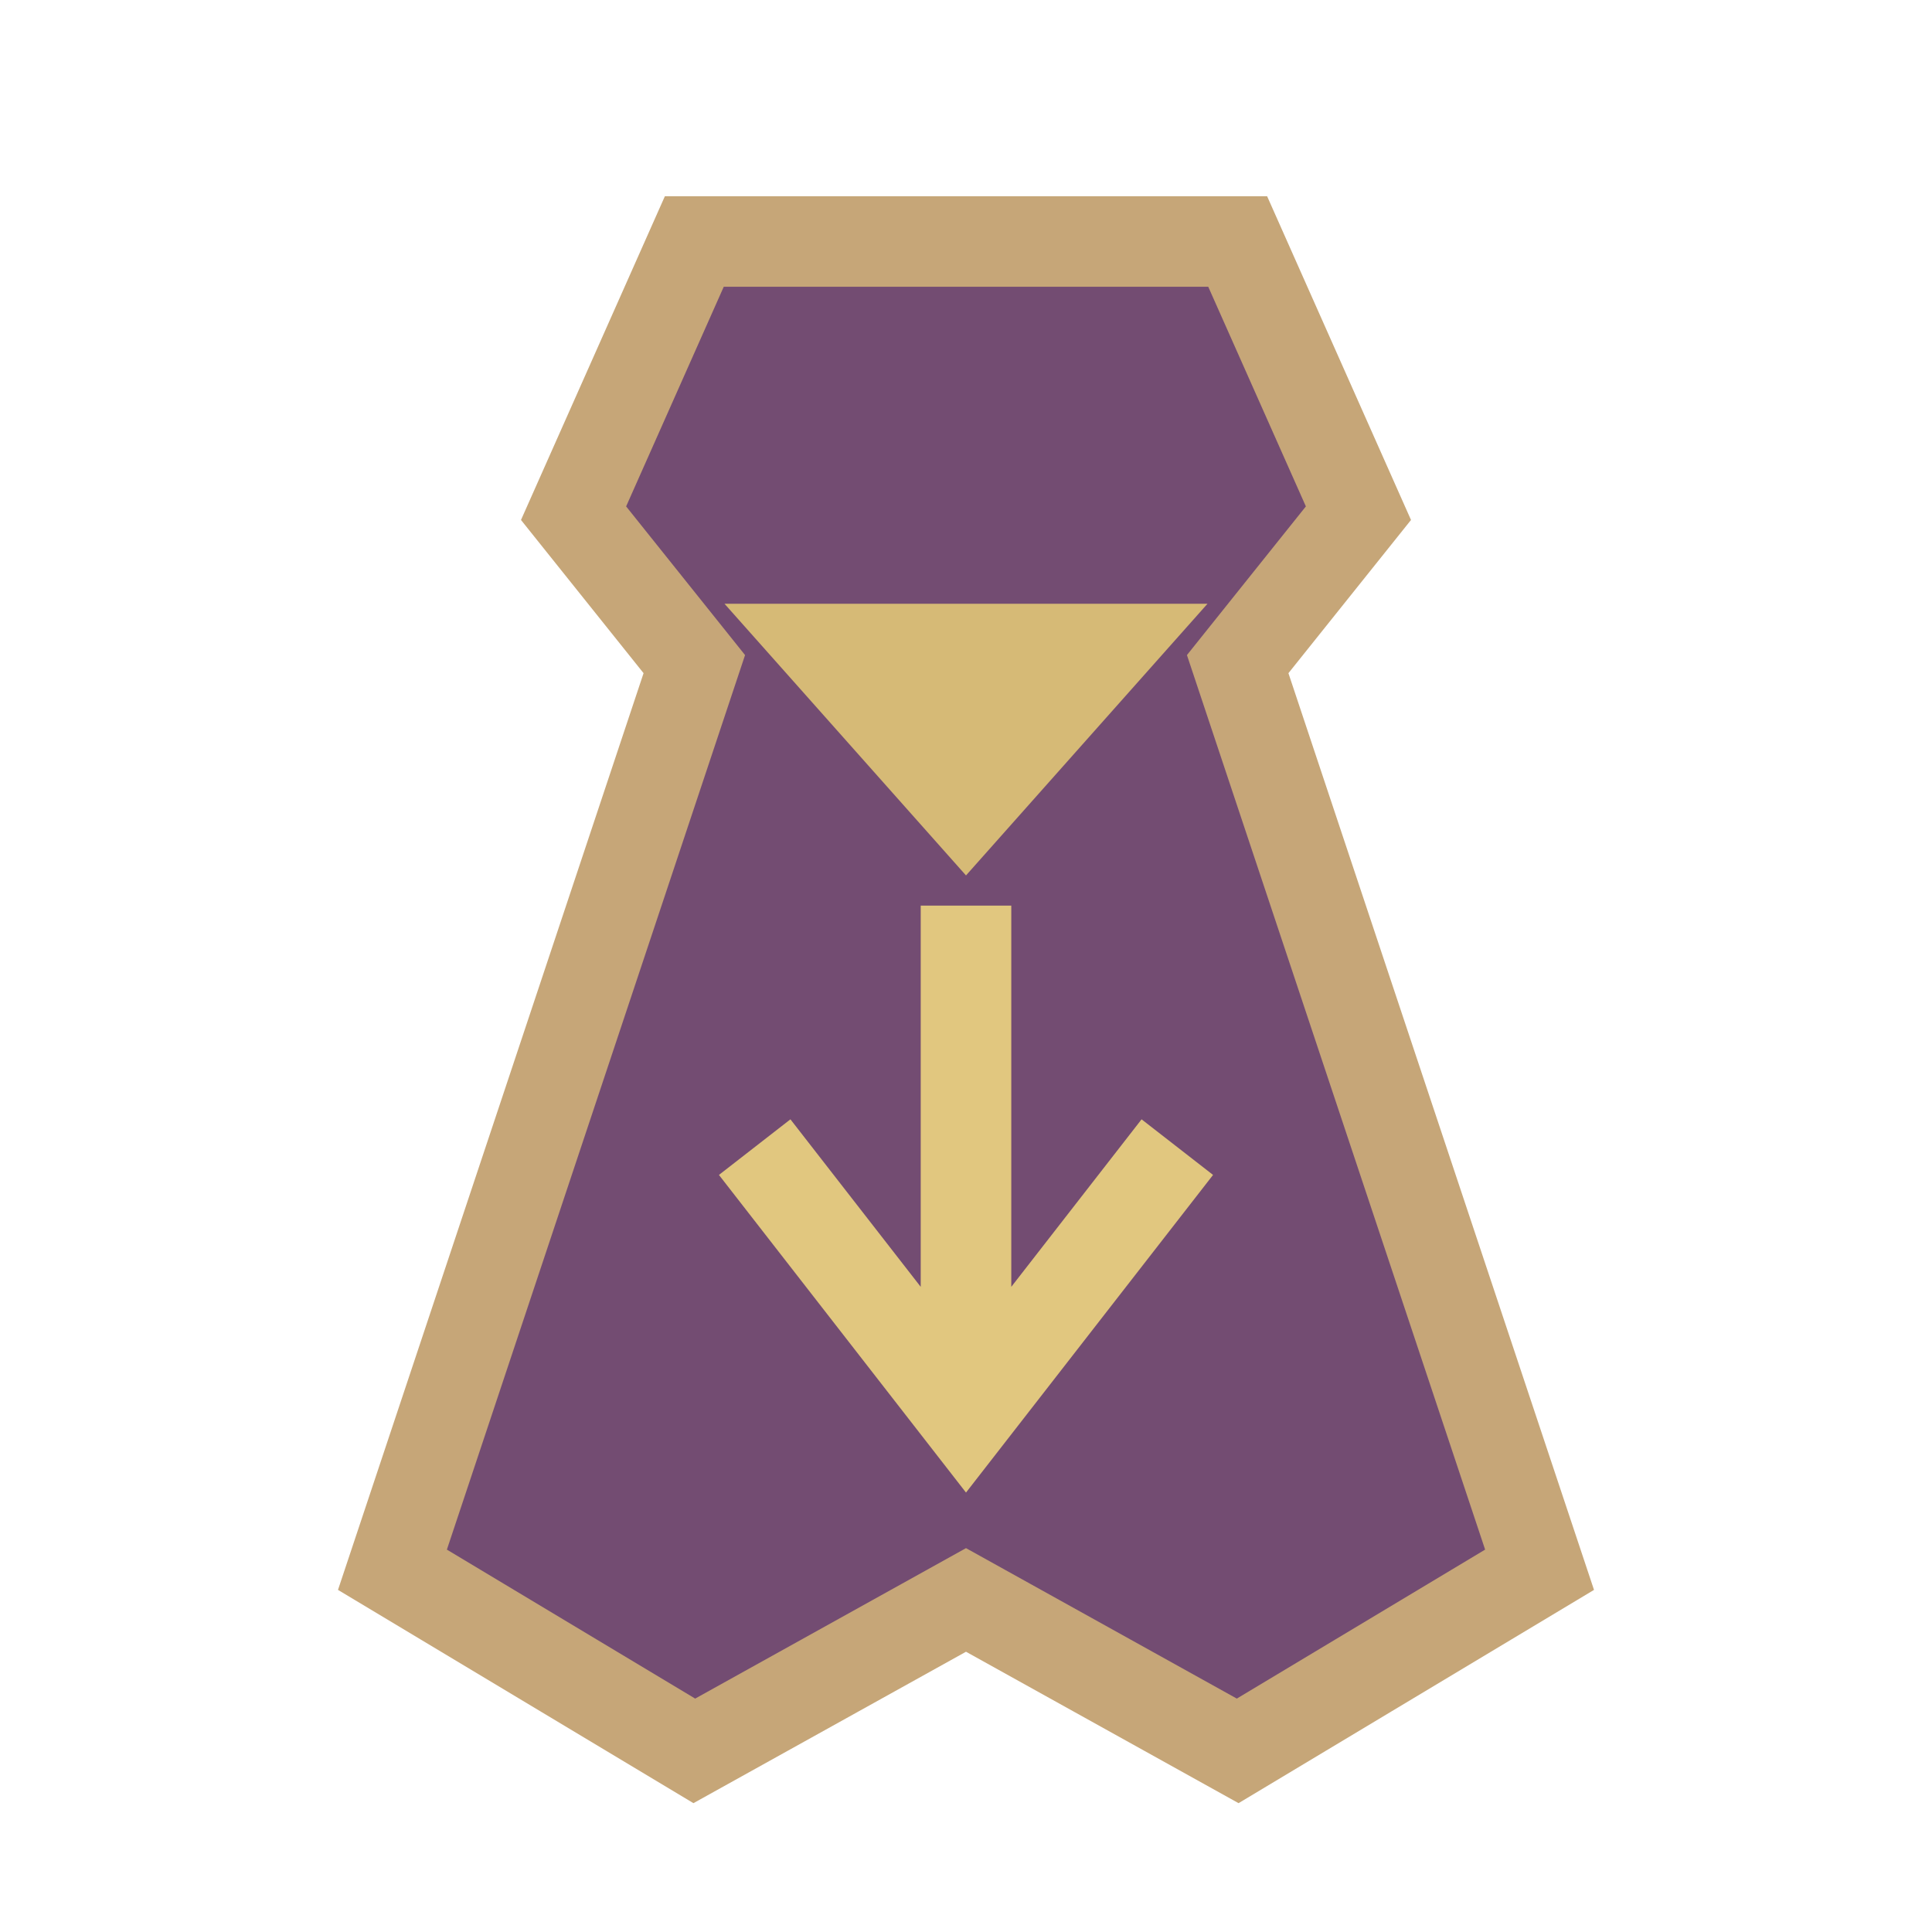
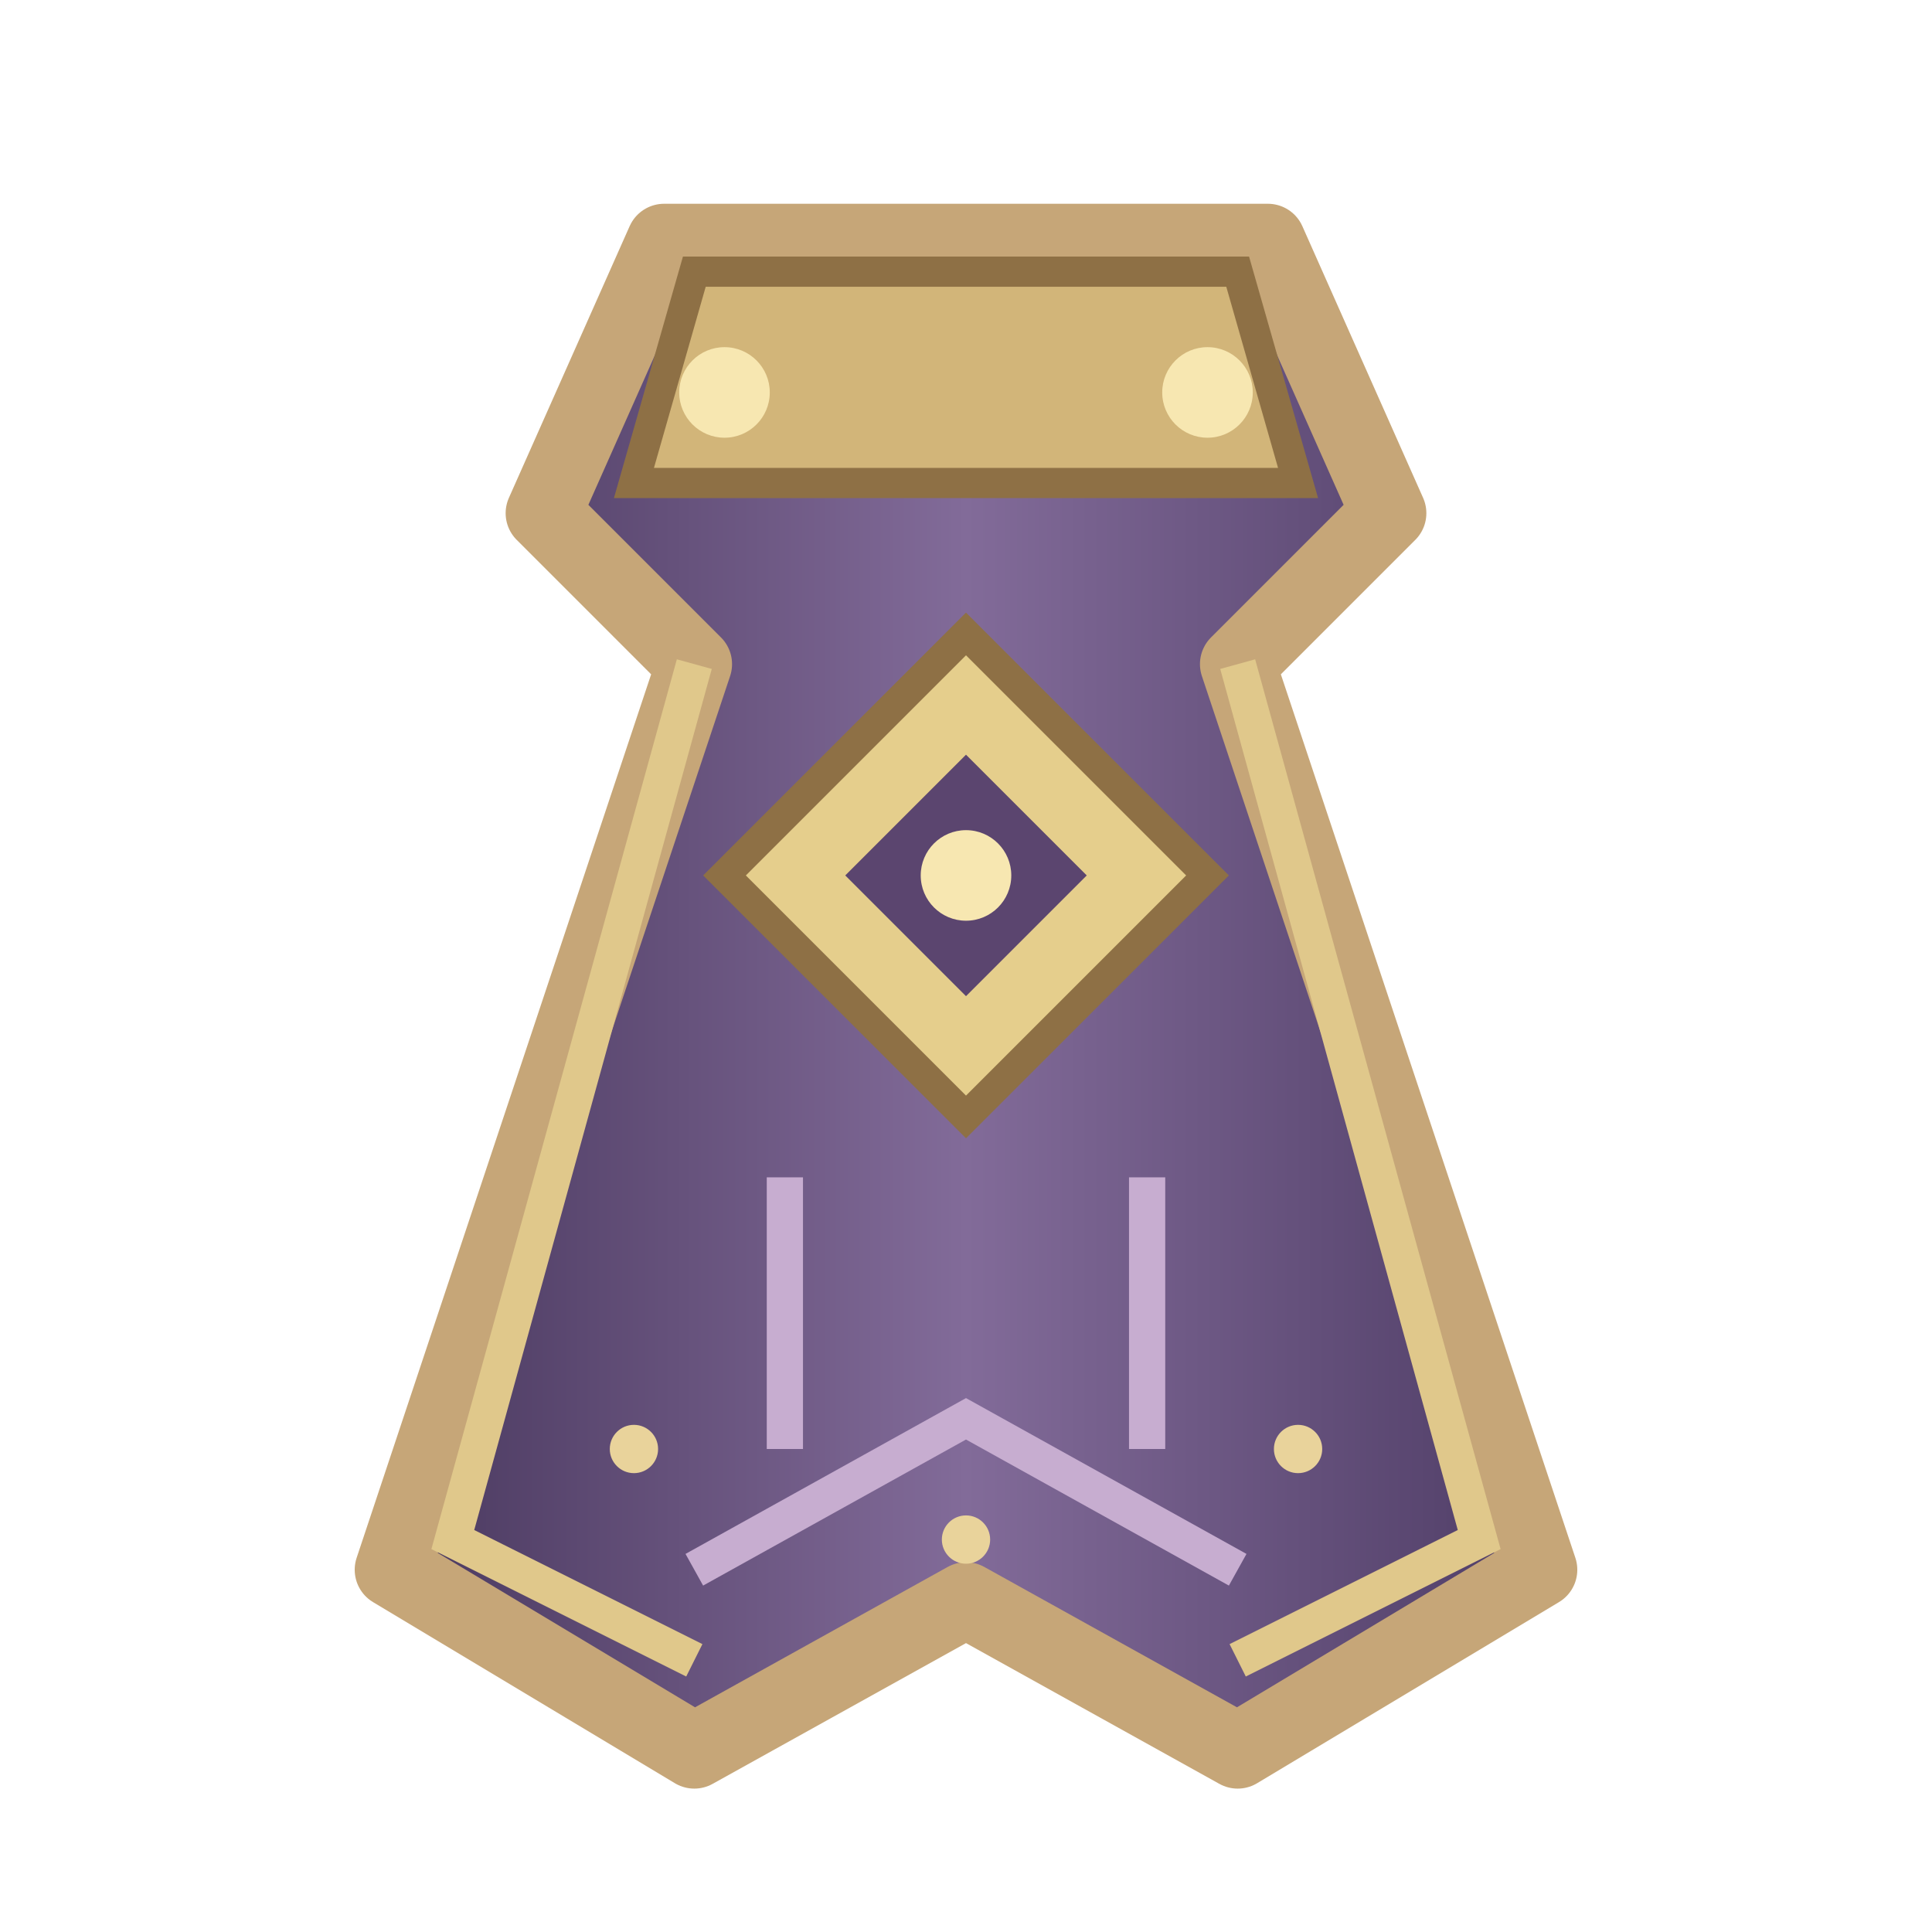
<svg xmlns="http://www.w3.org/2000/svg" viewBox="0 0 64 64">
-   <path d="M23 8h18l4 9-4 5 10 30-10 6-9-5-9 5-10-6 10-30-4-5z" fill="#734c72" stroke="#c6a678" stroke-width="3" />
-   <path d="M24 20h16l-8 9z" fill="#d6ba76" />
-   <path d="M32 30v17m-7-9 7 9 7-9" stroke="#e1c77f" stroke-width="3" fill="none" />
+   <defs>
+     <linearGradient id="cloth" x2="1" y2="0">
+       <stop stop-color="#49385e" />
+       <stop offset=".5" stop-color="#826b99" />
+       <stop offset="1" stop-color="#4f3d66" />
+     </linearGradient>
+   </defs>
+   <path d="M22 8h20l4 9-5 5 10 30-10 6-9-5-9 5-10-6 10-30-5-5z" fill="url(#cloth)" stroke="#c6a678" stroke-width="2.5" stroke-linejoin="round" />
+   <path d="m23 22-8 29 8 4m18-33 8 29-8 4" fill="none" stroke="#e0c88b" stroke-width="1.2" />
+   <path d="M23 9h18l2 7H21z" fill="#d2b579" stroke="#8e7045" stroke-width="1" />
+   <circle cx="24" cy="13" r="1.5" fill="#f7e7b1" />
+   <circle cx="40" cy="13" r="1.5" fill="#f7e7b1" />
+   <path d="m32 21 8 8-8 8-8-8z" fill="#e5ce8c" stroke="#8e7045" stroke-width="1" />
+   <path d="m32 25 4 4-4 4-4-4z" fill="#5b456f" />
+   <circle cx="32" cy="29" r="1.5" fill="#f7e7b1" />
+   <path d="M26 39v9m12-9v9m-15 4 9-5 9 5" fill="none" stroke="#c7add0" stroke-width="1.2" />
+   <g fill="#e9d39b">
+     <circle cx="21" cy="48" r=".8" />
+     <circle cx="43" cy="48" r=".8" />
+     <circle cx="32" cy="51" r=".8" />
+   </g>
</svg>
